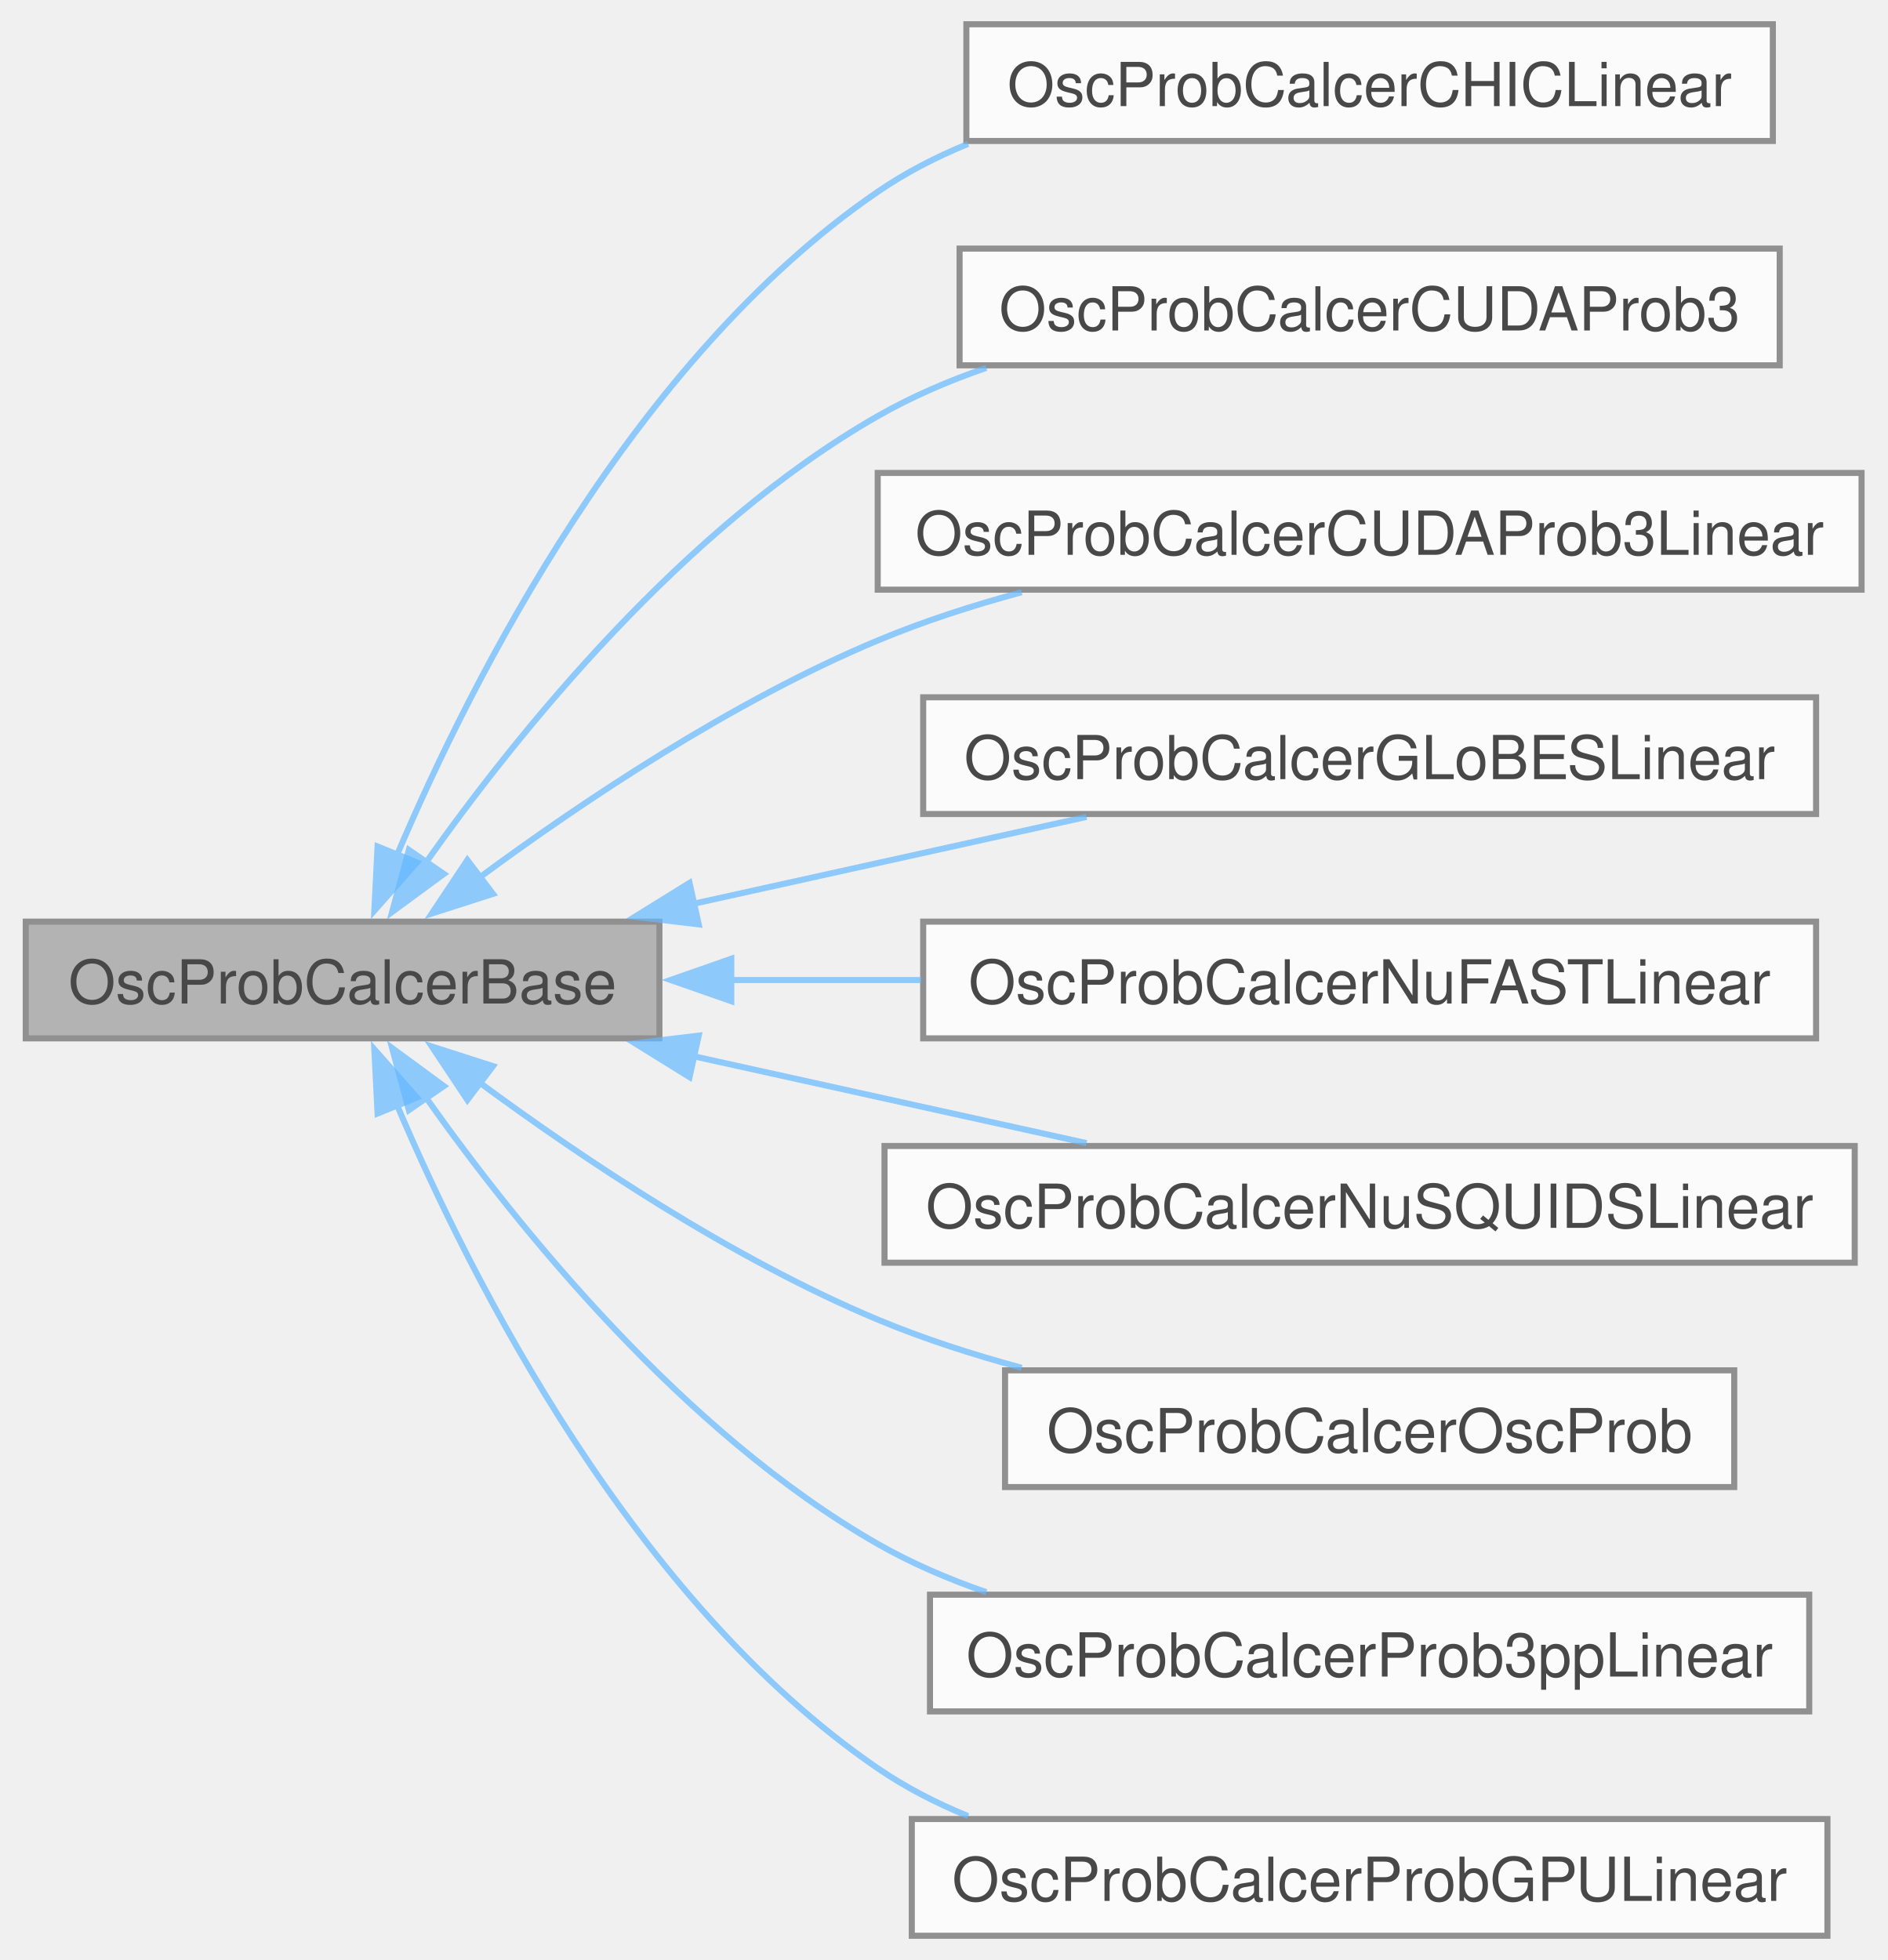
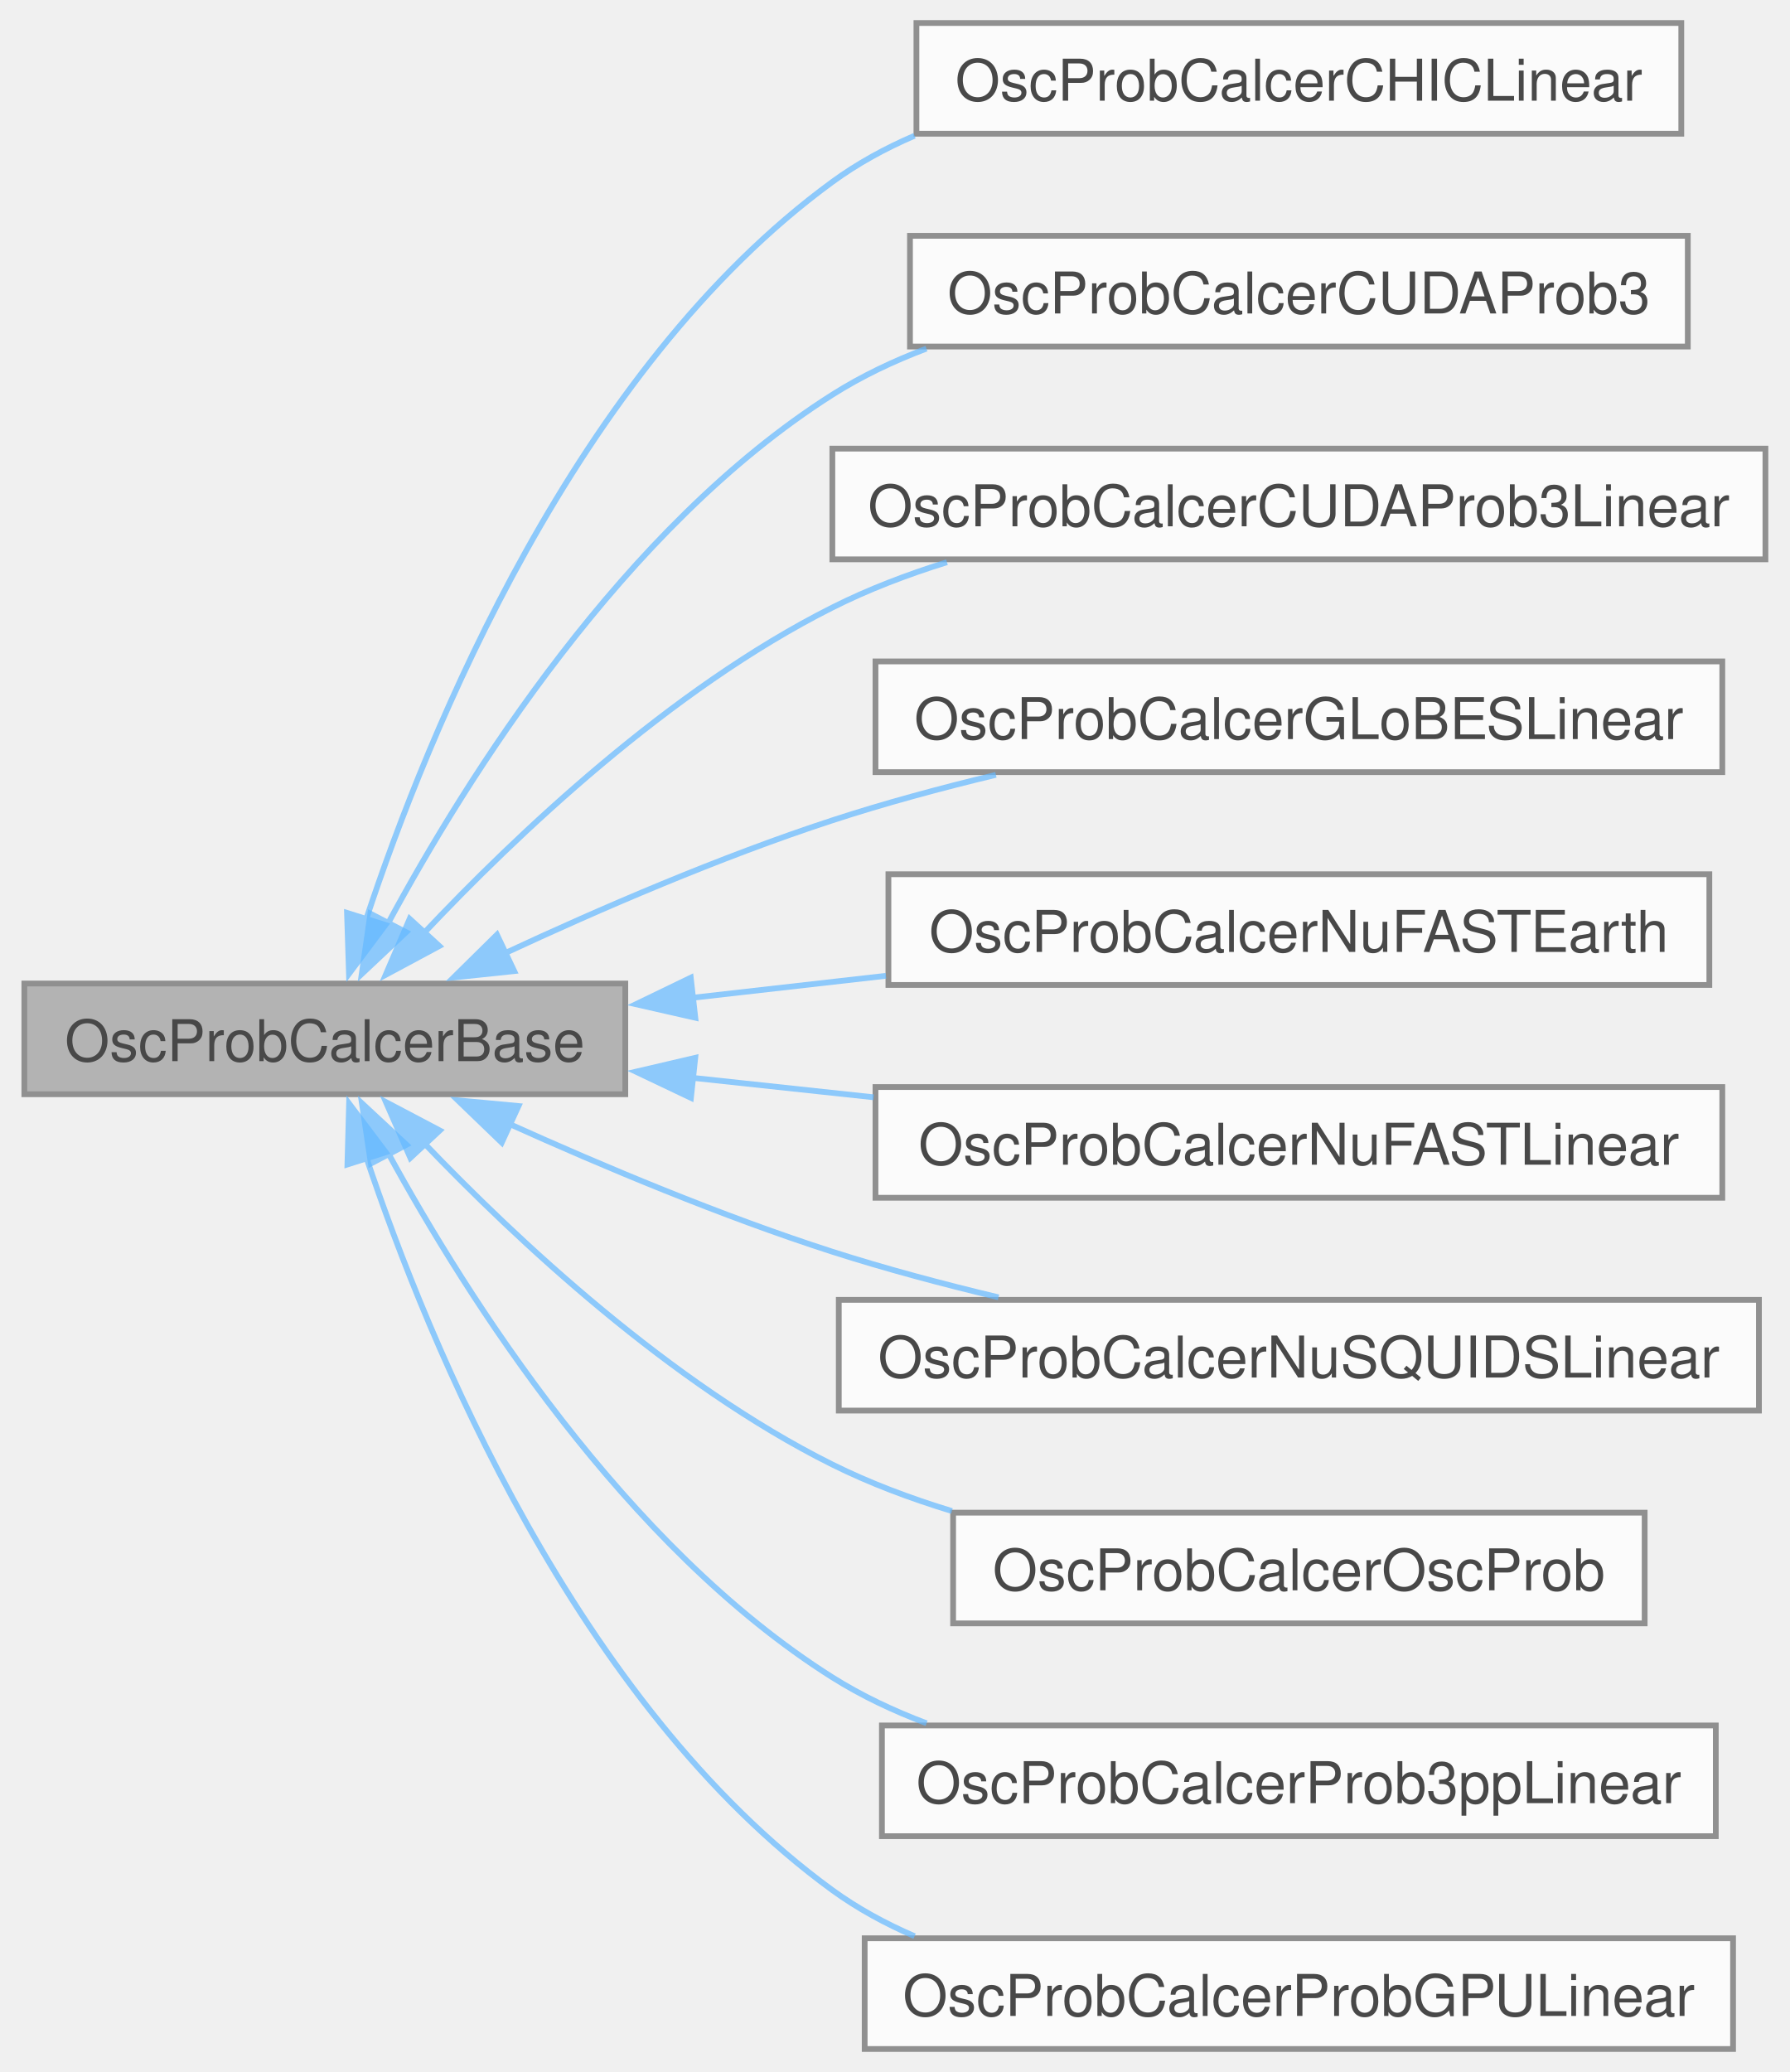
- <svg xmlns="http://www.w3.org/2000/svg" xmlns:xlink="http://www.w3.org/1999/xlink" width="311pt" height="323pt" viewBox="0.00 0.00 310.75 323.25">
+ <svg xmlns="http://www.w3.org/2000/svg" xmlns:xlink="http://www.w3.org/1999/xlink" width="311pt" height="360pt" viewBox="0.00 0.00 310.75 360.25">
  <svg id="main" version="1.1" xml:space="preserve">
    <style type="text/css">
.node, .edge {opacity: 0.7;}
.node.selected, .edge.selected {opacity: 1;}
.edge:hover path { stroke: red; }
.edge:hover polygon { stroke: red; fill: red; }
</style>
    <svg id="graph" class="graph">
-       <g id="graph0" class="graph" transform="scale(1 1) rotate(0) translate(4 319.25)">
+       <g id="graph0" class="graph" transform="scale(1 1) rotate(0) translate(4 356.25)">
        <g id="Node000001" class="node">
          <g id="a_Node000001">
            <a xlink:title="Oscillation calculation engine (CUDAProb3, ProbGPU, Prob3++, etc.) implementation agnostic base class...">
-               <polygon fill="#999999" stroke="#666666" points="104.5,-167.25 0,-167.25 0,-148 104.5,-148 104.5,-167.25" />
-               <text text-anchor="middle" x="52.25" y="-153.75" font-family="Helvetica,sans-Serif" font-size="10.00">OscProbCalcerBase</text>
+               <polygon fill="#999999" stroke="#666666" points="104.5,-185.25 0,-185.25 0,-166 104.5,-166 104.5,-185.25" />
+               <text text-anchor="middle" x="52.25" y="-171.75" font-family="Helvetica,sans-Serif" font-size="10.00">OscProbCalcerBase</text>
            </a>
          </g>
        </g>
        <g id="Node000002" class="node">
          <g id="a_Node000002">
            <a xlink:href="classOscProbCalcerCHICLinear.html" target="_top" xlink:title="Oscillation calculation engine for linear propagation in CHIC.">
-               <polygon fill="white" stroke="#666666" points="288.12,-315.25 155.12,-315.25 155.12,-296 288.12,-296 288.12,-315.25" />
-               <text text-anchor="middle" x="221.62" y="-301.75" font-family="Helvetica,sans-Serif" font-size="10.00">OscProbCalcerCHICLinear</text>
+               <polygon fill="white" stroke="#666666" points="288.12,-352.25 155.12,-352.25 155.12,-333 288.12,-333 288.12,-352.25" />
+               <text text-anchor="middle" x="221.62" y="-338.75" font-family="Helvetica,sans-Serif" font-size="10.00">OscProbCalcerCHICLinear</text>
            </a>
          </g>
        </g>
        <g id="edge1_Node000001_Node000002" class="edge">
          <g id="a_edge1_Node000001_Node000002">
            <a xlink:title=" ">
-               <path fill="none" stroke="#63b8ff" d="M61.22,-178.23C73.6,-207.36 100.29,-260.09 140.5,-287.62 145.09,-290.77 150.14,-293.37 155.4,-295.52" />
-               <polygon fill="#63b8ff" stroke="#63b8ff" points="64.51,-177.01 57.49,-169.06 58.02,-179.64 64.51,-177.01" />
+               <path fill="none" stroke="#63b8ff" d="M59.43,-196.4C70.25,-229.05 95.86,-292.01 140.5,-324.62 144.87,-327.82 149.72,-330.47 154.79,-332.65" />
+               <polygon fill="#63b8ff" stroke="#63b8ff" points="62.79,-195.43 56.45,-186.94 56.11,-197.53 62.79,-195.43" />
            </a>
          </g>
        </g>
        <g id="Node000003" class="node">
          <g id="a_Node000003">
            <a xlink:href="classOscProbCalcerCUDAProb3.html" target="_top" xlink:title="Oscillation calculation engine for linear and atmospheric propagation in CUDAProb3.">
-               <polygon fill="white" stroke="#666666" points="289.25,-278.25 154,-278.25 154,-259 289.25,-259 289.25,-278.25" />
-               <text text-anchor="middle" x="221.62" y="-264.75" font-family="Helvetica,sans-Serif" font-size="10.00">OscProbCalcerCUDAProb3</text>
+               <polygon fill="white" stroke="#666666" points="289.25,-315.25 154,-315.25 154,-296 289.25,-296 289.25,-315.25" />
+               <text text-anchor="middle" x="221.62" y="-301.75" font-family="Helvetica,sans-Serif" font-size="10.00">OscProbCalcerCUDAProb3</text>
            </a>
          </g>
        </g>
        <g id="edge2_Node000001_Node000003" class="edge">
          <g id="a_edge2_Node000001_Node000003">
            <a xlink:title=" ">
-               <path fill="none" stroke="#63b8ff" d="M65.99,-176.99C81.14,-198.41 108.45,-232.31 140.5,-250.62 146.07,-253.81 152.16,-256.43 158.41,-258.59" />
-               <polygon fill="#63b8ff" stroke="#63b8ff" points="68.95,-175.12 60.42,-168.85 63.18,-179.08 68.95,-175.12" />
+               <path fill="none" stroke="#63b8ff" d="M63.17,-195.57C76.92,-221.06 104.23,-264.63 140.5,-287.62 145.56,-290.83 151.11,-293.47 156.86,-295.64" />
+               <polygon fill="#63b8ff" stroke="#63b8ff" points="66.39,-194.17 58.67,-186.91 60.17,-197.4 66.39,-194.17" />
            </a>
          </g>
        </g>
        <g id="Node000004" class="node">
          <g id="a_Node000004">
            <a xlink:href="classOscProbCalcerCUDAProb3Linear.html" target="_top" xlink:title="Oscillation calculation engine for linear propagation in CUDAProb3.">
-               <polygon fill="white" stroke="#666666" points="302.75,-241.25 140.5,-241.25 140.5,-222 302.75,-222 302.75,-241.25" />
-               <text text-anchor="middle" x="221.62" y="-227.75" font-family="Helvetica,sans-Serif" font-size="10.00">OscProbCalcerCUDAProb3Linear</text>
+               <polygon fill="white" stroke="#666666" points="302.75,-278.25 140.5,-278.25 140.5,-259 302.75,-259 302.75,-278.25" />
+               <text text-anchor="middle" x="221.62" y="-264.75" font-family="Helvetica,sans-Serif" font-size="10.00">OscProbCalcerCUDAProb3Linear</text>
            </a>
          </g>
        </g>
        <g id="edge3_Node000001_Node000004" class="edge">
          <g id="a_edge3_Node000001_Node000004">
            <a xlink:title=" ">
-               <path fill="none" stroke="#63b8ff" d="M74.79,-174.5C91.76,-187.02 116.48,-203.59 140.5,-213.62 148,-216.76 156.13,-219.39 164.24,-221.58" />
-               <polygon fill="#63b8ff" stroke="#63b8ff" points="77.05,-171.83 66.96,-168.59 72.83,-177.41 77.05,-171.83" />
+               <path fill="none" stroke="#63b8ff" d="M69.3,-193.83C85.54,-211.08 112.23,-236.42 140.5,-250.62 146.74,-253.76 153.53,-256.36 160.43,-258.5" />
+               <polygon fill="#63b8ff" stroke="#63b8ff" points="72.16,-191.77 62.83,-186.76 67,-196.5 72.16,-191.77" />
            </a>
          </g>
        </g>
        <g id="Node000005" class="node">
          <g id="a_Node000005">
            <a xlink:href="classOscProbCalcerGLoBESLinear.html" target="_top" xlink:title="Oscillation calculation engine for linear propagation in GLoBES.">
-               <polygon fill="white" stroke="#666666" points="295.25,-204.25 148,-204.25 148,-185 295.25,-185 295.25,-204.25" />
-               <text text-anchor="middle" x="221.62" y="-190.75" font-family="Helvetica,sans-Serif" font-size="10.00">OscProbCalcerGLoBESLinear</text>
+               <polygon fill="white" stroke="#666666" points="295.25,-241.25 148,-241.25 148,-222 295.25,-222 295.25,-241.25" />
+               <text text-anchor="middle" x="221.62" y="-227.75" font-family="Helvetica,sans-Serif" font-size="10.00">OscProbCalcerGLoBESLinear</text>
            </a>
          </g>
        </g>
        <g id="edge4_Node000001_Node000005" class="edge">
          <g id="a_edge4_Node000001_Node000005">
            <a xlink:title=" ">
-               <path fill="none" stroke="#63b8ff" d="M110.1,-170.19C131.24,-174.87 154.93,-180.1 174.94,-184.53" />
-               <polygon fill="#63b8ff" stroke="#63b8ff" points="110.98,-166.8 100.46,-168.06 109.47,-173.64 110.98,-166.8" />
+               <path fill="none" stroke="#63b8ff" d="M83.44,-190.46C99.99,-198.17 121.05,-207.27 140.5,-213.62 149.58,-216.59 159.4,-219.24 168.94,-221.53" />
+               <polygon fill="#63b8ff" stroke="#63b8ff" points="85.18,-187.41 74.64,-186.3 82.18,-193.74 85.18,-187.41" />
            </a>
          </g>
        </g>
        <g id="Node000006" class="node">
          <g id="a_Node000006">
+             <a xlink:href="classOscProbCalcerNuFASTEarth.html" target="_top" xlink:title="Oscillation calculation engine for linear propagation in NuFAST.">
+               <polygon fill="white" stroke="#666666" points="293,-204.25 150.25,-204.25 150.25,-185 293,-185 293,-204.25" />
+               <text text-anchor="middle" x="221.62" y="-190.75" font-family="Helvetica,sans-Serif" font-size="10.00">OscProbCalcerNuFASTEarth</text>
+             </a>
+           </g>
+         </g>
+         <g id="edge5_Node000001_Node000006" class="edge">
+           <g id="a_edge5_Node000001_Node000006">
+             <a xlink:title=" ">
+               <path fill="none" stroke="#63b8ff" d="M116.08,-182.76C127.09,-184.01 138.61,-185.32 149.82,-186.59" />
+               <polygon fill="#63b8ff" stroke="#63b8ff" points="116.67,-179.3 106.34,-181.65 115.88,-186.26 116.67,-179.3" />
+             </a>
+           </g>
+         </g>
+         <g id="Node000007" class="node">
+           <g id="a_Node000007">
            <a xlink:href="classOscProbCalcerNuFASTLinear.html" target="_top" xlink:title="Oscillation calculation engine for linear propagation in NuFAST.">
              <polygon fill="white" stroke="#666666" points="295.25,-167.25 148,-167.25 148,-148 295.25,-148 295.25,-167.25" />
              <text text-anchor="middle" x="221.62" y="-153.75" font-family="Helvetica,sans-Serif" font-size="10.00">OscProbCalcerNuFASTLinear</text>
            </a>
          </g>
        </g>
-         <g id="edge5_Node000001_Node000006" class="edge">
-           <g id="a_edge5_Node000001_Node000006">
+         <g id="edge6_Node000001_Node000007" class="edge">
+           <g id="a_edge6_Node000001_Node000007">
            <a xlink:title=" ">
-               <path fill="none" stroke="#63b8ff" d="M116.2,-157.62C126.47,-157.62 137.19,-157.62 147.68,-157.62" />
-               <polygon fill="#63b8ff" stroke="#63b8ff" points="116.35,-154.13 106.35,-157.63 116.35,-161.13 116.35,-154.13" />
+               <path fill="none" stroke="#63b8ff" d="M116.2,-168.85C126.47,-167.75 137.19,-166.6 147.68,-165.47" />
+               <polygon fill="#63b8ff" stroke="#63b8ff" points="115.91,-165.37 106.34,-169.92 116.66,-172.33 115.91,-165.37" />
            </a>
          </g>
        </g>
-         <g id="Node000007" class="node">
-           <g id="a_Node000007">
+         <g id="Node000008" class="node">
+           <g id="a_Node000008">
            <a xlink:href="classOscProbCalcerNuSQUIDSLinear.html" target="_top" xlink:title="Oscillation calculation engine for linear propagation in NuSQUIDS.">
              <polygon fill="white" stroke="#666666" points="301.62,-130.25 141.62,-130.25 141.62,-111 301.62,-111 301.62,-130.25" />
              <text text-anchor="middle" x="221.62" y="-116.75" font-family="Helvetica,sans-Serif" font-size="10.00">OscProbCalcerNuSQUIDSLinear</text>
            </a>
          </g>
        </g>
-         <g id="edge6_Node000001_Node000007" class="edge">
-           <g id="a_edge6_Node000001_Node000007">
+         <g id="edge7_Node000001_Node000008" class="edge">
+           <g id="a_edge7_Node000001_Node000008">
            <a xlink:title=" ">
-               <path fill="none" stroke="#63b8ff" d="M110.1,-145.06C131.24,-140.38 154.93,-135.15 174.94,-130.72" />
-               <polygon fill="#63b8ff" stroke="#63b8ff" points="109.47,-141.61 100.46,-147.19 110.98,-148.45 109.47,-141.61" />
+               <path fill="none" stroke="#63b8ff" d="M84.14,-160.92C100.6,-153.49 121.35,-144.78 140.5,-138.62 149.73,-135.66 159.71,-133 169.39,-130.69" />
+               <polygon fill="#63b8ff" stroke="#63b8ff" points="83.01,-157.59 75.38,-164.94 85.93,-163.95 83.01,-157.59" />
            </a>
          </g>
        </g>
-         <g id="Node000008" class="node">
-           <g id="a_Node000008">
+         <g id="Node000009" class="node">
+           <g id="a_Node000009">
            <a xlink:href="classOscProbCalcerOscProb.html" target="_top" xlink:title="Oscillation calculation engine for propagation in OscProb.">
              <polygon fill="white" stroke="#666666" points="281.75,-93.25 161.5,-93.25 161.5,-74 281.75,-74 281.75,-93.25" />
              <text text-anchor="middle" x="221.62" y="-79.75" font-family="Helvetica,sans-Serif" font-size="10.00">OscProbCalcerOscProb</text>
            </a>
          </g>
        </g>
-         <g id="edge7_Node000001_Node000008" class="edge">
-           <g id="a_edge7_Node000001_Node000008">
+         <g id="edge8_Node000001_Node000009" class="edge">
+           <g id="a_edge8_Node000001_Node000009">
            <a xlink:title=" ">
-               <path fill="none" stroke="#63b8ff" d="M74.79,-140.75C91.76,-128.23 116.48,-111.66 140.5,-101.62 148,-98.49 156.13,-95.86 164.24,-93.67" />
-               <polygon fill="#63b8ff" stroke="#63b8ff" points="72.83,-137.84 66.96,-146.66 77.05,-143.42 72.83,-137.84" />
+               <path fill="none" stroke="#63b8ff" d="M69.35,-157.67C85.63,-140.65 112.34,-115.65 140.5,-101.62 147.01,-98.38 154.1,-95.72 161.29,-93.53" />
+               <polygon fill="#63b8ff" stroke="#63b8ff" points="67.12,-154.93 62.87,-164.64 72.24,-159.7 67.12,-154.93" />
            </a>
          </g>
        </g>
-         <g id="Node000009" class="node">
-           <g id="a_Node000009">
+         <g id="Node000010" class="node">
+           <g id="a_Node000010">
            <a xlink:href="classOscProbCalcerProb3ppLinear.html" target="_top" xlink:title="Oscillation calculation engine for linear propagation in Prob3pp.">
              <polygon fill="white" stroke="#666666" points="294.12,-56.25 149.12,-56.25 149.12,-37 294.12,-37 294.12,-56.25" />
              <text text-anchor="middle" x="221.62" y="-42.75" font-family="Helvetica,sans-Serif" font-size="10.00">OscProbCalcerProb3ppLinear</text>
            </a>
          </g>
        </g>
-         <g id="edge8_Node000001_Node000009" class="edge">
-           <g id="a_edge8_Node000001_Node000009">
+         <g id="edge9_Node000001_Node000010" class="edge">
+           <g id="a_edge9_Node000001_Node000010">
            <a xlink:title=" ">
-               <path fill="none" stroke="#63b8ff" d="M65.99,-138.26C81.14,-116.84 108.45,-82.94 140.5,-64.62 146.07,-61.44 152.16,-58.82 158.41,-56.66" />
-               <polygon fill="#63b8ff" stroke="#63b8ff" points="63.18,-136.17 60.42,-146.4 68.95,-140.13 63.18,-136.17" />
+               <path fill="none" stroke="#63b8ff" d="M63.22,-155.85C77.02,-130.59 104.38,-87.41 140.5,-64.62 145.56,-61.43 151.12,-58.8 156.88,-56.63" />
+               <polygon fill="#63b8ff" stroke="#63b8ff" points="60.26,-153.95 58.7,-164.43 66.46,-157.21 60.26,-153.95" />
            </a>
          </g>
        </g>
-         <g id="Node000010" class="node">
-           <g id="a_Node000010">
+         <g id="Node000011" class="node">
+           <g id="a_Node000011">
            <a xlink:href="classOscProbCalcerProbGPULinear.html" target="_top" xlink:title="Oscillation calculation engine for linear propagation in ProbGPU.">
              <polygon fill="white" stroke="#666666" points="297.12,-19.25 146.12,-19.25 146.12,0 297.12,0 297.12,-19.25" />
              <text text-anchor="middle" x="221.62" y="-5.75" font-family="Helvetica,sans-Serif" font-size="10.00">OscProbCalcerProbGPULinear</text>
            </a>
          </g>
        </g>
-         <g id="edge9_Node000001_Node000010" class="edge">
-           <g id="a_edge9_Node000001_Node000010">
+         <g id="edge10_Node000001_Node000011" class="edge">
+           <g id="a_edge10_Node000001_Node000011">
            <a xlink:title=" ">
-               <path fill="none" stroke="#63b8ff" d="M61.22,-137.02C73.6,-107.89 100.29,-55.16 140.5,-27.62 145.09,-24.48 150.14,-21.88 155.4,-19.73" />
-               <polygon fill="#63b8ff" stroke="#63b8ff" points="58.02,-135.61 57.49,-146.19 64.51,-138.24 58.02,-135.61" />
+               <path fill="none" stroke="#63b8ff" d="M59.47,-154.99C70.35,-122.55 96.03,-60.02 140.5,-27.62 144.88,-24.44 149.72,-21.8 154.8,-19.61" />
+               <polygon fill="#63b8ff" stroke="#63b8ff" points="56.18,-153.79 56.47,-164.38 62.85,-155.91 56.18,-153.79" />
            </a>
          </g>
        </g>
      </g>
    </svg>
  </svg>
  <style type="text/css">

[data-mouse-over-selected='false'] { opacity: 0.7; }
[data-mouse-over-selected='true']  { opacity: 1.0; }

</style>
</svg>
